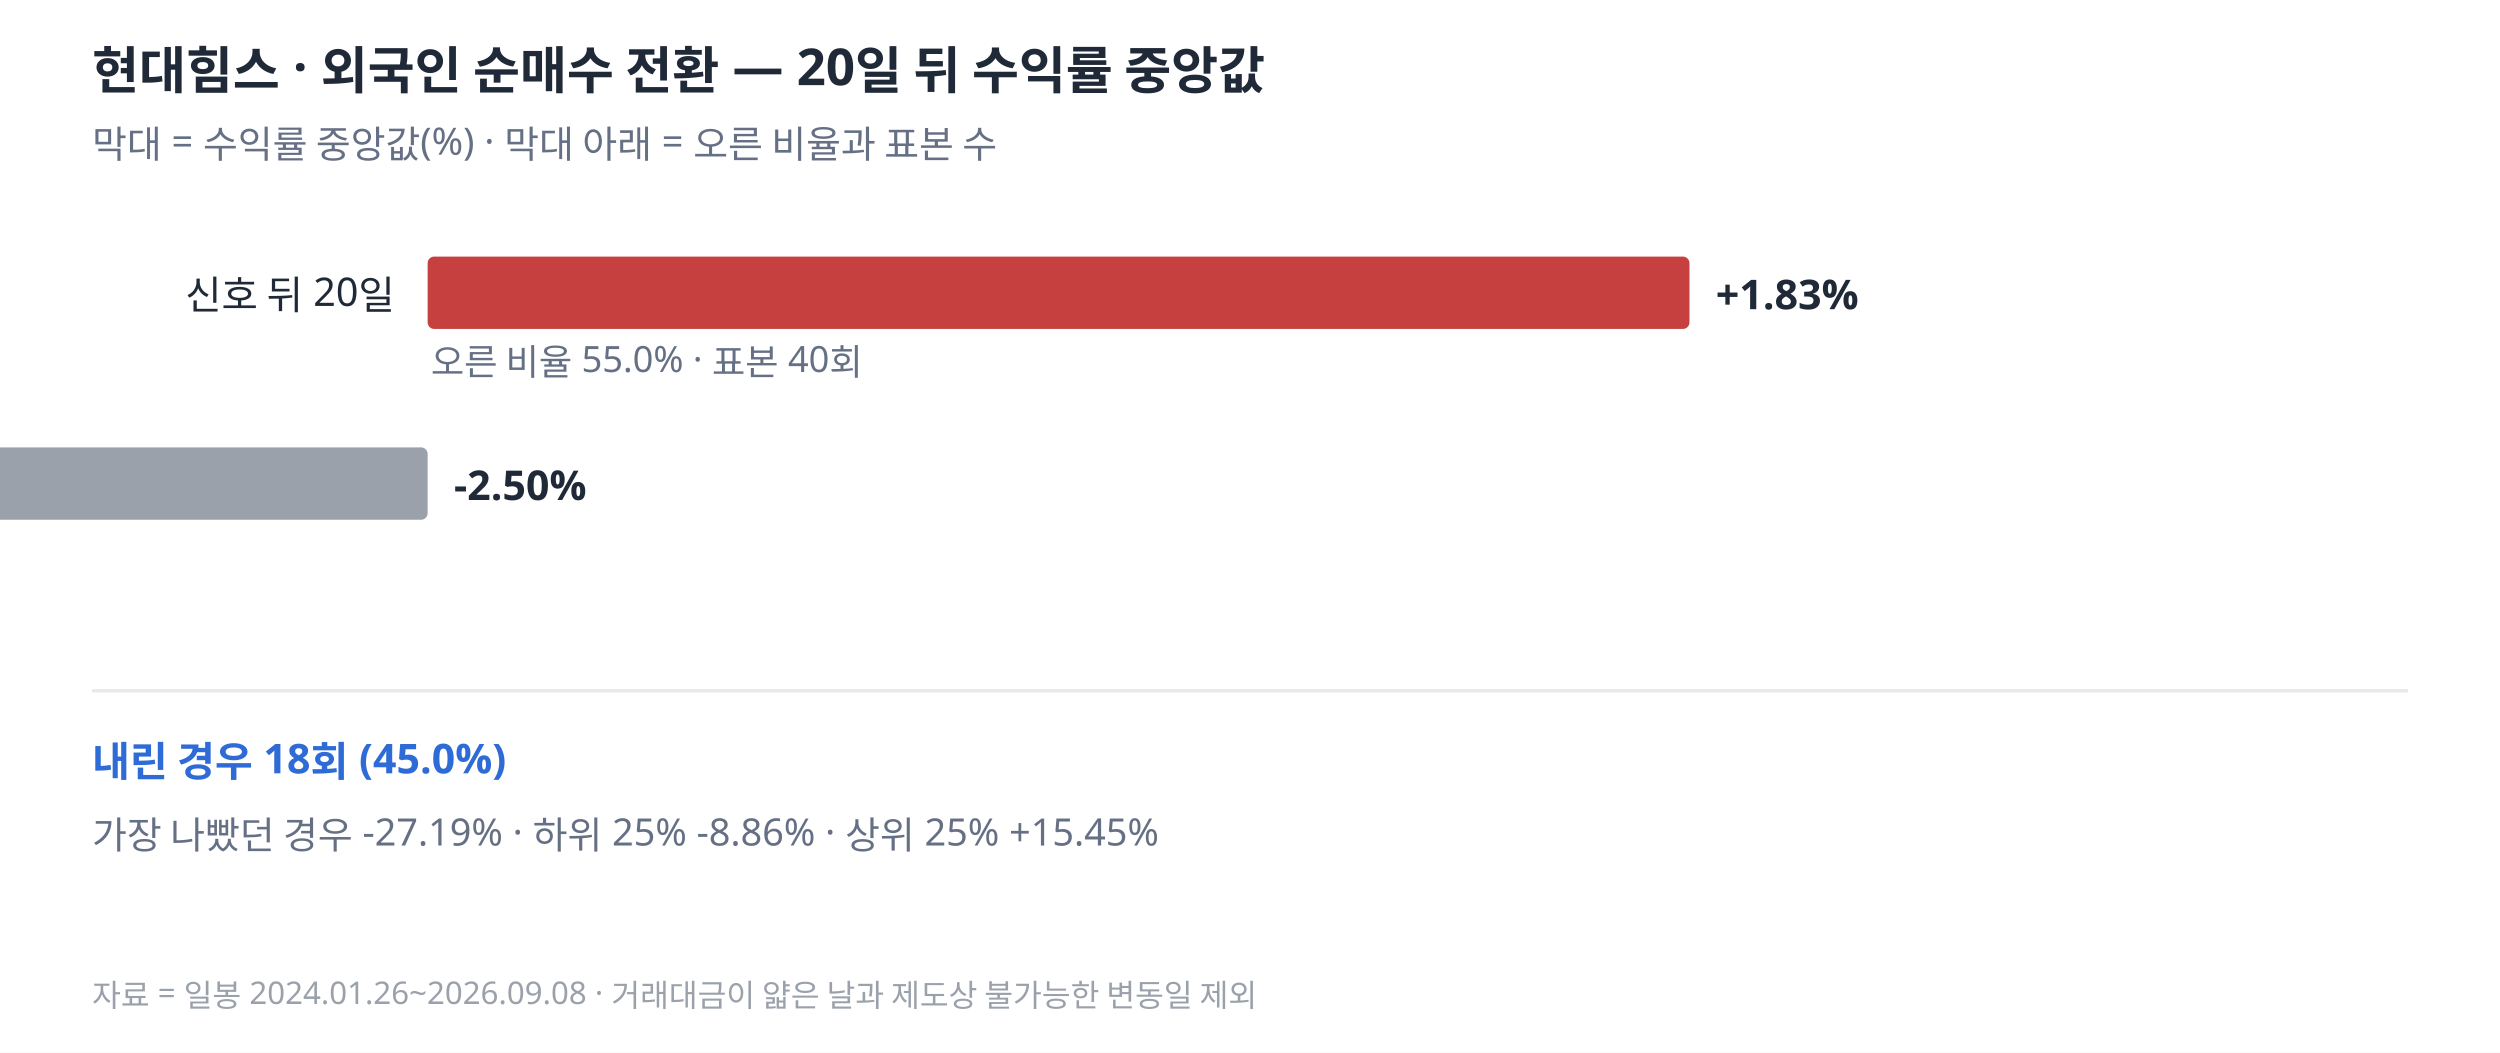
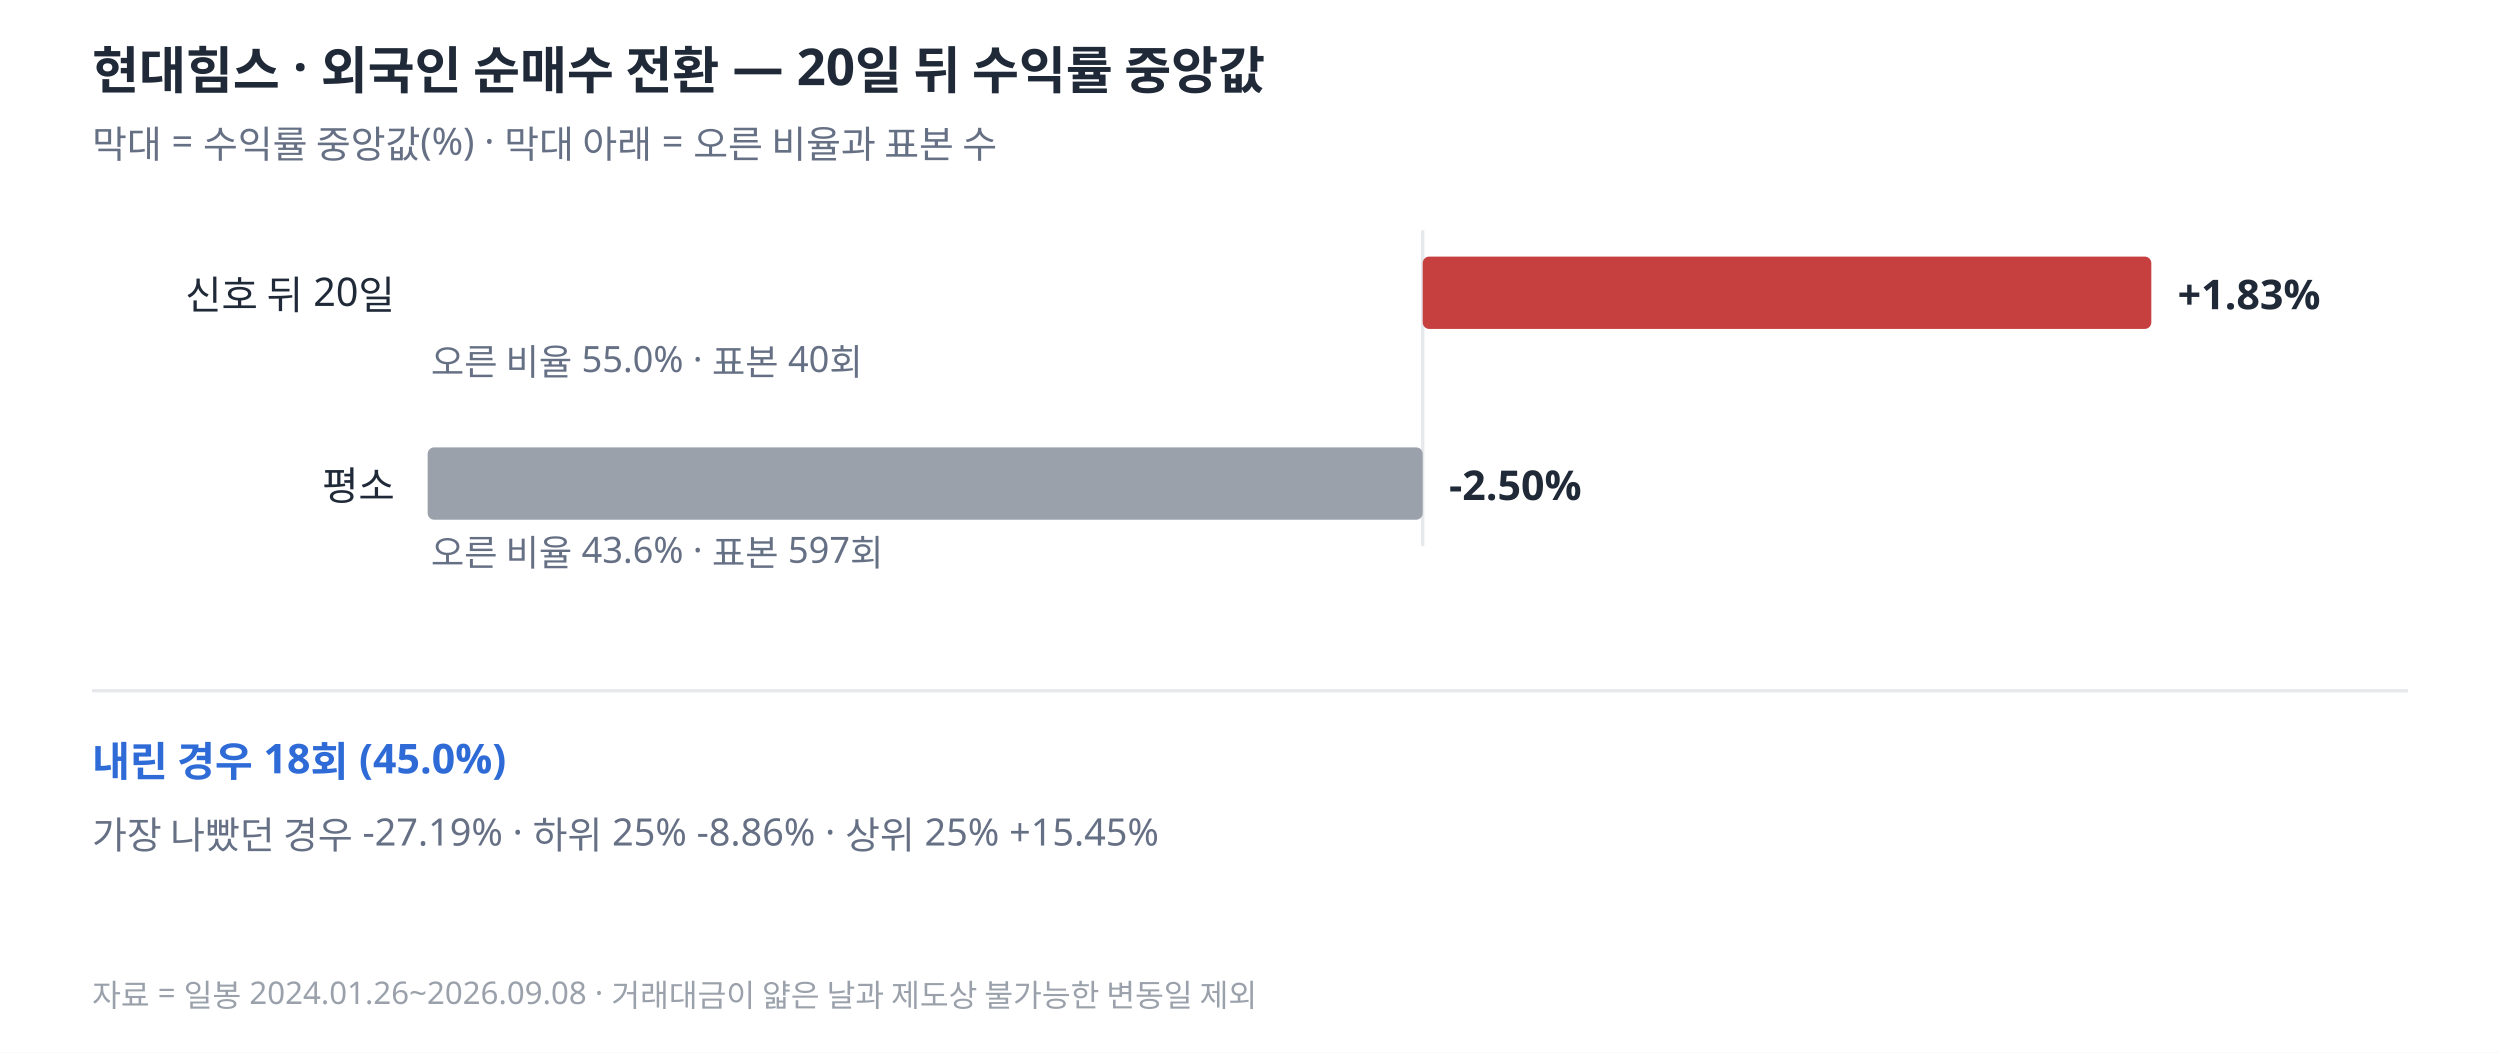
<svg xmlns="http://www.w3.org/2000/svg" viewBox="0 0 760 320" width="760" height="320" font-family="Malgun Gothic, 맑은 고딕, sans-serif">
  <rect width="760" height="320" fill="#FFFFFF" />
  <text x="28" y="27" font-size="15.5" font-weight="700" fill="#1F2937">현대힘스 · 외국인 순매수 전환 — 20일 뒤 수익률 중앙값</text>
  <text x="28" y="48" font-size="11.5" fill="#667085">막대 = 수익률 중앙값(%) · 막대 아래 = 오른 비율과 표본 수</text>
+   <line x1="432.5" y1="70" x2="432.5" y2="166" stroke="#E6E8EC" />
  <text x="120" y="94" font-size="12" text-anchor="end" fill="#1F2937">신호 뒤 20일</text>
-   <rect x="130.0" y="78" width="383.6" height="22" fill="#C6403F" rx="2" />
-   <text x="521.6" y="94" font-size="12.5" font-weight="700" fill="#1F2937">+1.83%</text>
+   <rect x="432.5" y="78" width="221.5" height="22" fill="#C6403F" rx="2" />
+   <text x="662.0" y="94" font-size="12.5" font-weight="700" fill="#1F2937">+1.83%</text>
  <text x="131.0" y="114" font-size="11" fill="#667085">오른 비율 55.0% · 표본 40회</text>
  <text x="120" y="152" font-size="12" text-anchor="end" fill="#1F2937">평소</text>
-   <rect x="-394.0" y="136" width="524.0" height="22" fill="#9AA1AB" rx="2" />
-   <text x="138.0" y="152" font-size="12.5" font-weight="700" fill="#1F2937">-2.50%</text>
-   <text x="-393.0" y="172" font-size="11" fill="#667085">오른 비율 43.6% · 표본 597회</text>
+   <rect x="130.0" y="136" width="302.5" height="22" fill="#9AA1AB" rx="2" />
+   <text x="440.5" y="152" font-size="12.5" font-weight="700" fill="#1F2937">-2.50%</text>
+   <text x="131.0" y="172" font-size="11" fill="#667085">오른 비율 43.6% · 표본 597회</text>
  <line x1="28" y1="210" x2="732" y2="210" stroke="#E6E8EC" />
  <text x="28" y="236" font-size="12.5" font-weight="700" fill="#2E6BD6">내린 경우 18회 (45.0%)</text>
  <text x="28" y="258" font-size="11.5" fill="#667085">가장 나빴던 경우 -27.19% · 하위 25% -8.86% · 상위 25% +15.45%</text>
  <text x="28" y="306" font-size="9.5" fill="#9AA1AB">자료 = 일봉 2024.01.26~2026.09.08 · 거래대금이 얇은 날과 제도상 불가능한 변동일 제외</text>
</svg>
